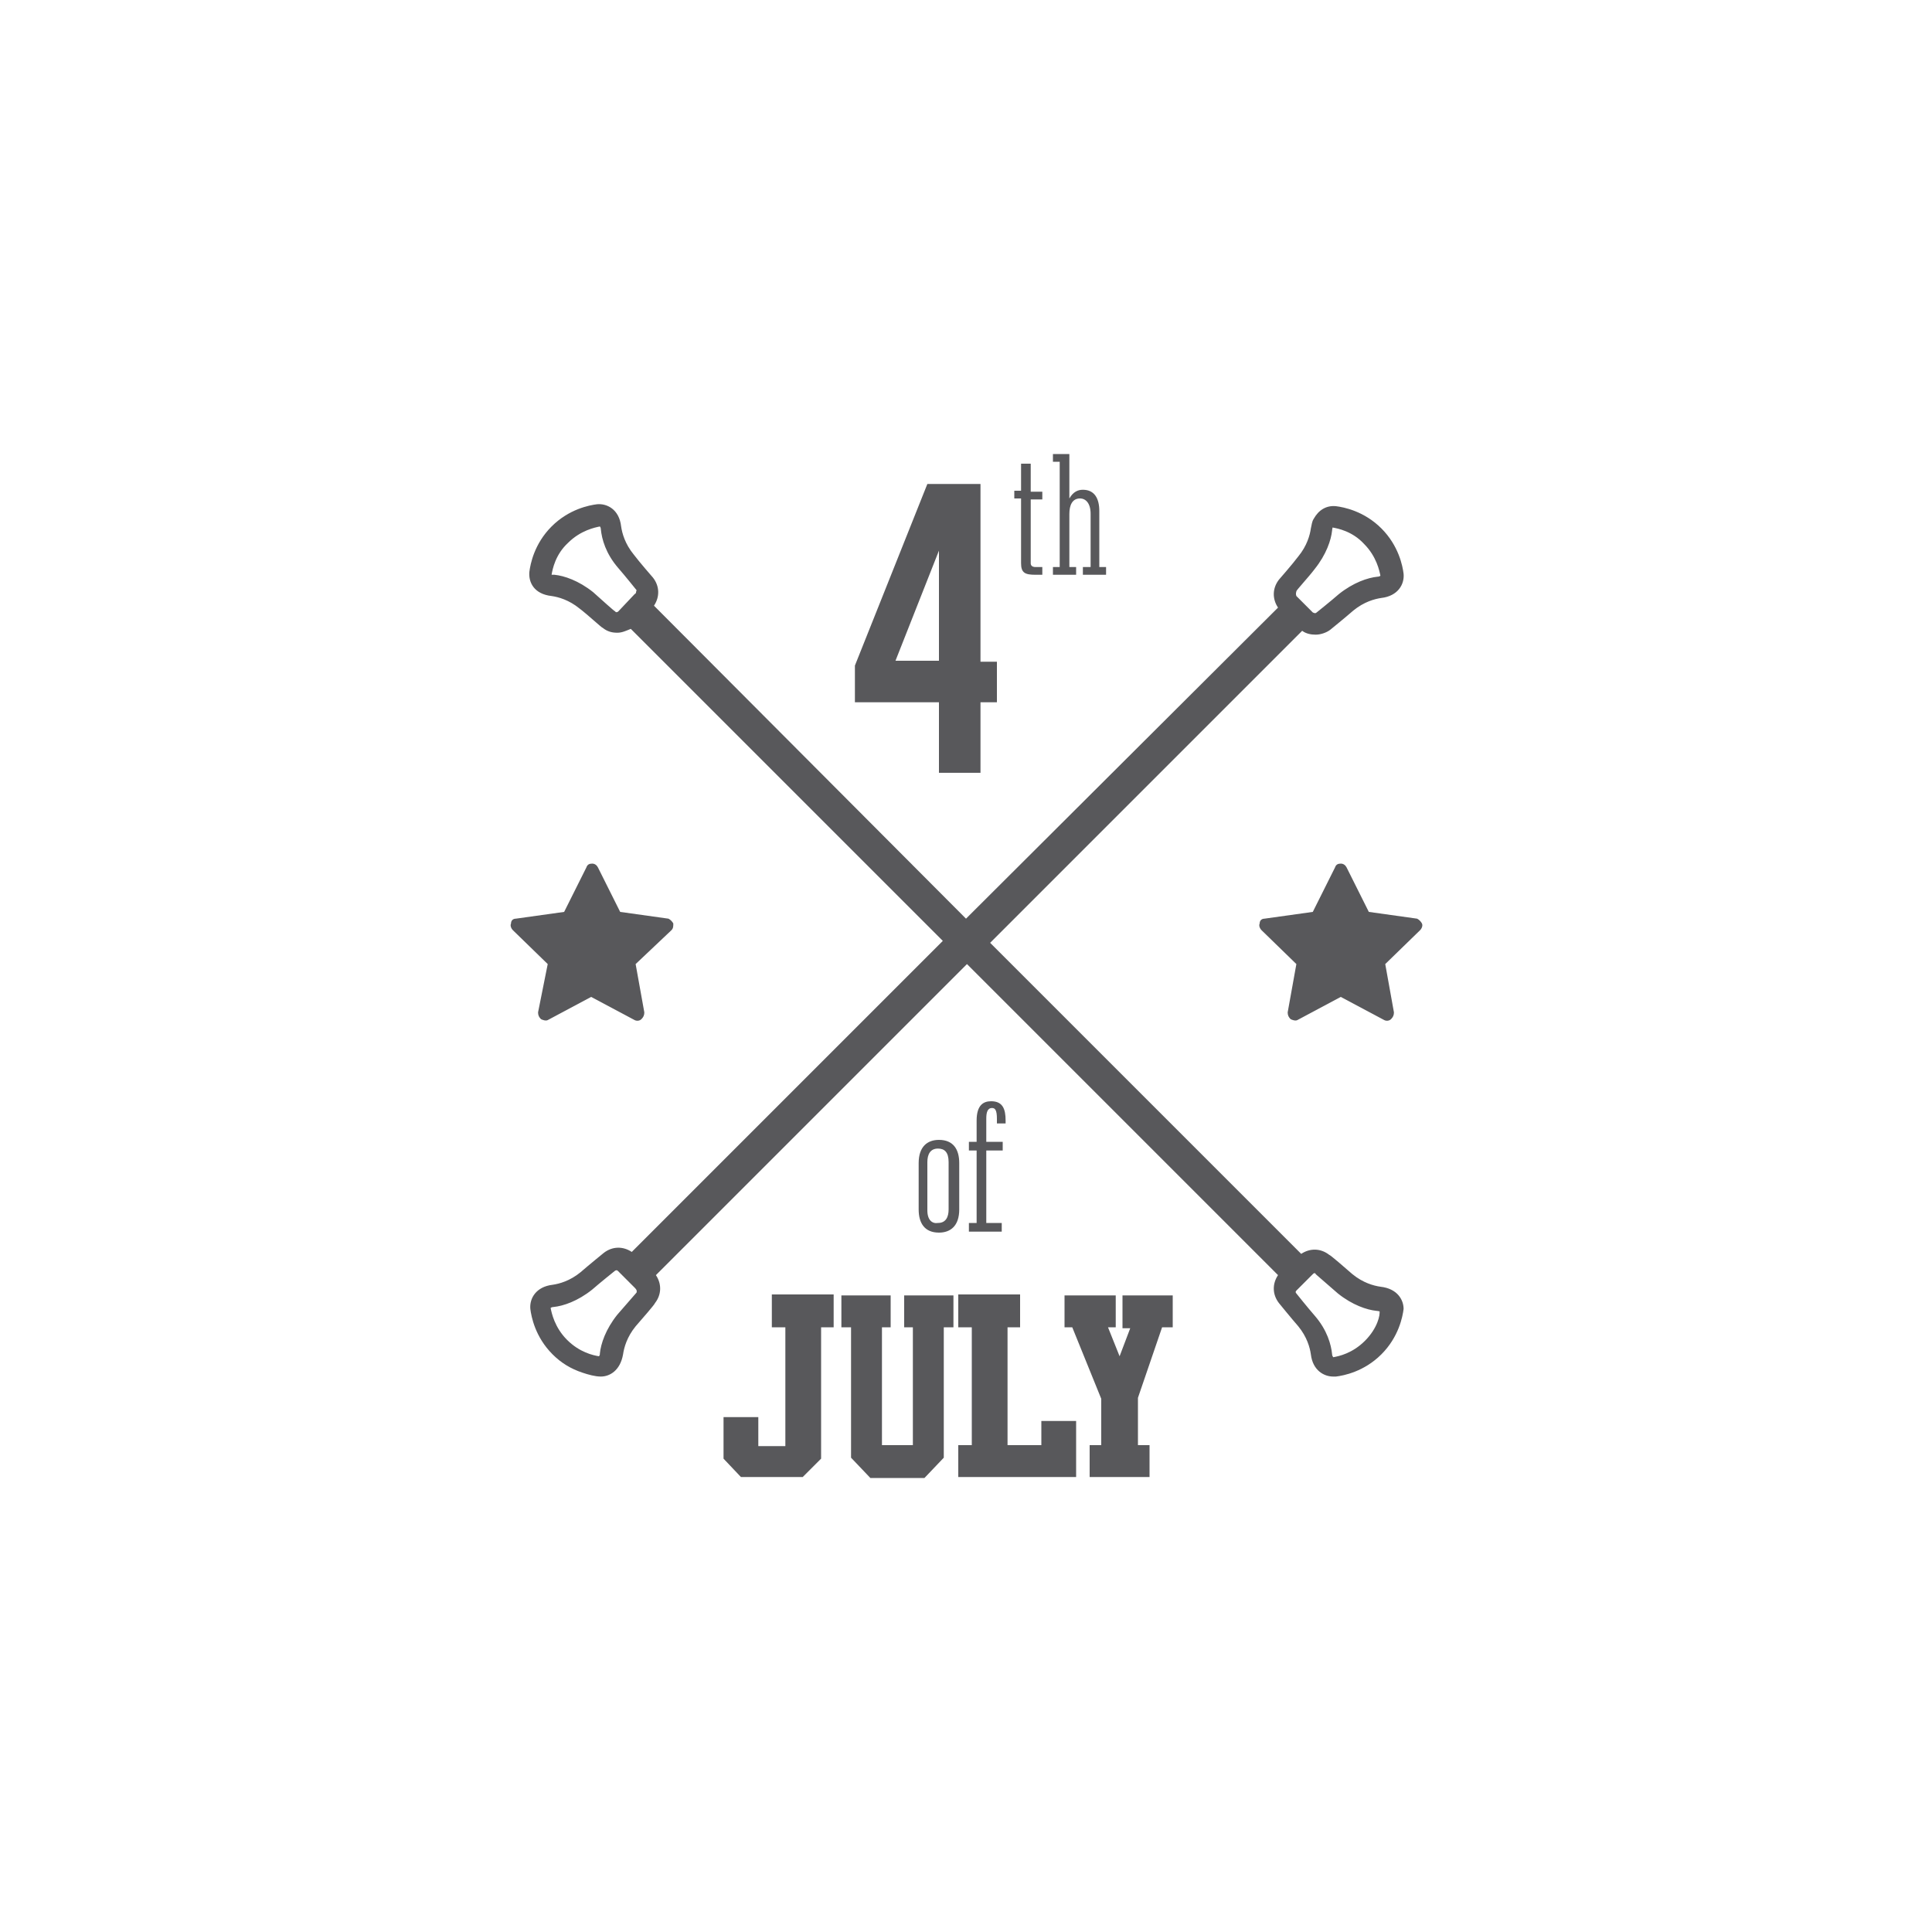
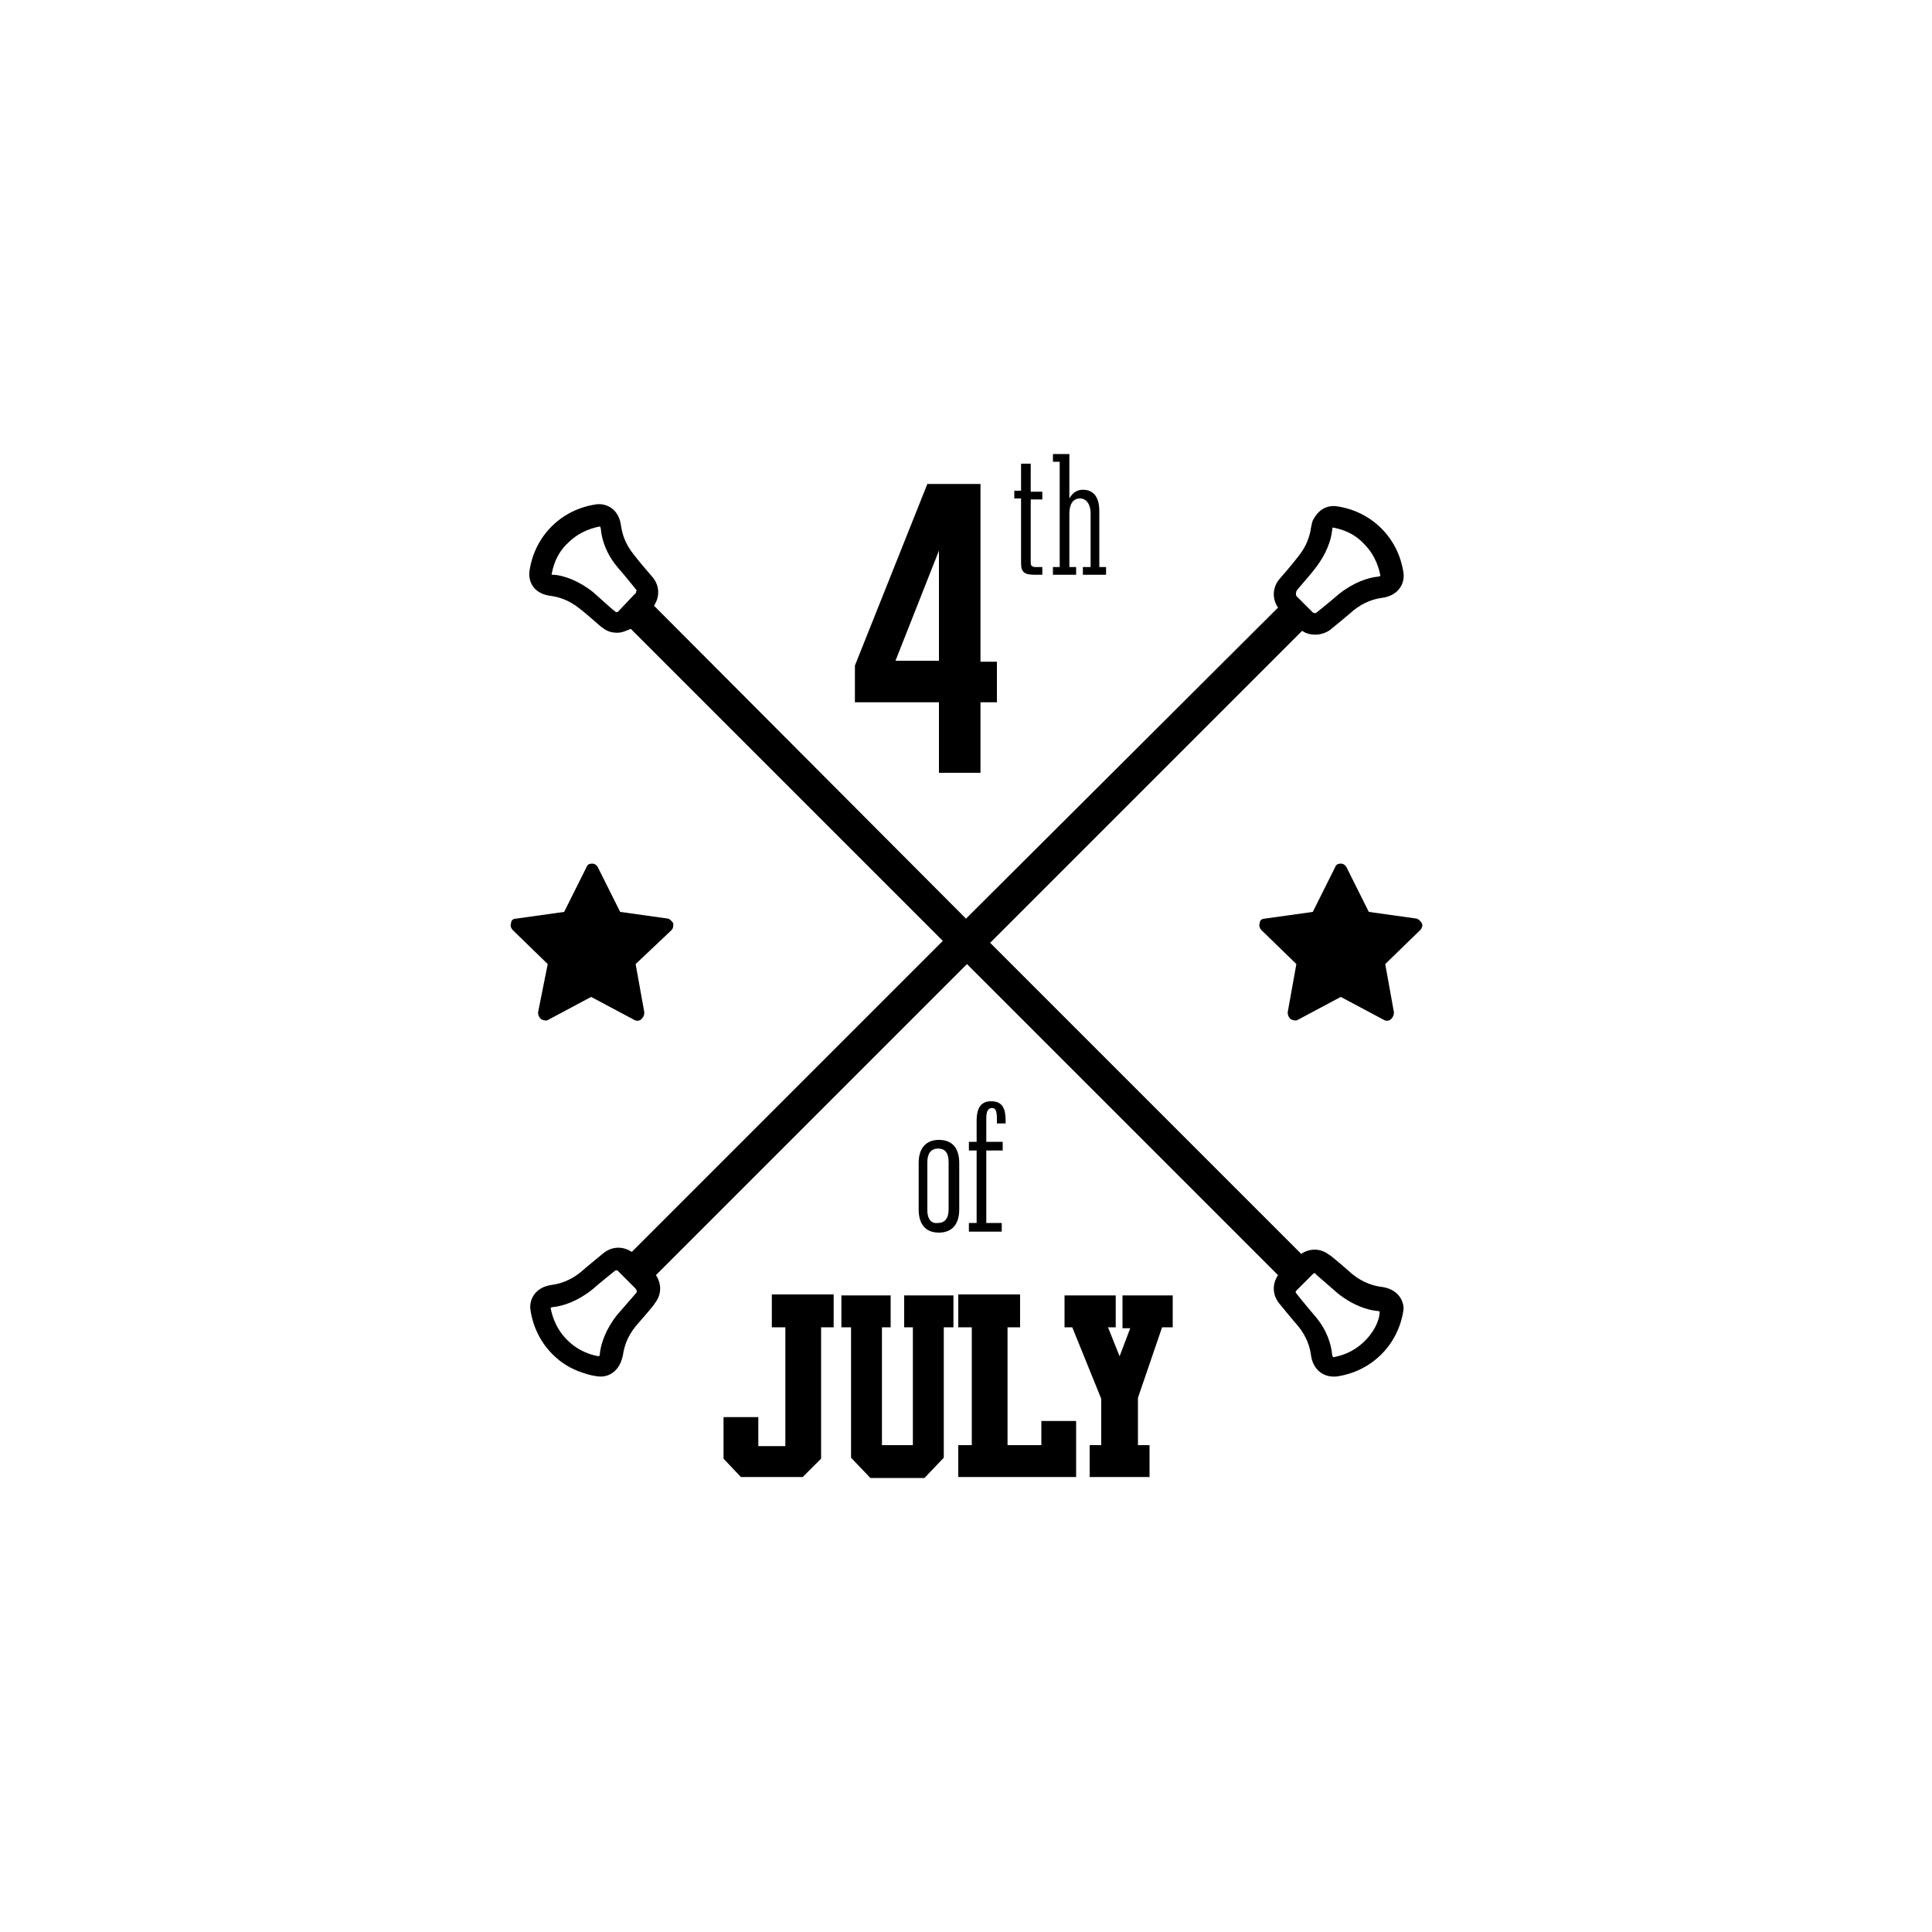
<svg xmlns="http://www.w3.org/2000/svg" viewBox="0 0 200 200">
-   <g fill="#58585B">
+   <g>
    <path d="M142.9 133.2c-.7-.1-1.8-.4-2.9-1.3-.8-.7-2.3-2-2.4-2-.9-.7-2-.7-2.9-.1l-32.2-32.2 32.3-32.3c.4.3.9.4 1.4.4.5 0 1.1-.2 1.5-.5 0 0 1.6-1.3 2.4-2 1.1-.9 2.2-1.2 2.9-1.3 1.7-.2 2.4-1.4 2.3-2.5-.1-.8-.5-2.9-2.3-4.7-1.8-1.8-3.9-2.2-4.7-2.3-1-.1-1.8.4-2.3 1.3-.2.3-.2.6-.3 1-.1.7-.4 1.8-1.3 2.9-.6.8-2 2.4-2 2.4-.7.9-.7 2-.1 2.9L100 95.1 67.7 62.7c.6-.9.6-2-.1-2.9 0 0-1.4-1.6-2-2.4-.9-1.1-1.2-2.2-1.3-2.9-.2-1.8-1.5-2.4-2.5-2.3-.8.1-2.9.5-4.7 2.3-1.8 1.8-2.2 3.9-2.3 4.7-.1 1.1.5 2.3 2.3 2.5.7.1 1.8.4 2.9 1.3.8.6 2.3 2 2.4 2 .5.4 1 .5 1.5.5s.9-.2 1.4-.4l32.3 32.3-32.2 32.2c-.9-.6-2-.6-2.9.1 0 0-1.6 1.3-2.4 2-1.1.9-2.2 1.2-2.9 1.3-1.7.2-2.4 1.4-2.3 2.5.1.8.5 2.9 2.3 4.7.9.9 1.9 1.5 3.1 1.9.6.2 1.3.4 1.9.4.9 0 2-.6 2.3-2.3.1-.7.4-1.8 1.3-2.9.7-.8 2-2.3 2-2.4.7-.9.7-2 .1-2.9l32.2-32.2 32.2 32.2c-.6.9-.6 2 .1 2.9 0 0 1.3 1.6 2 2.4.9 1.1 1.2 2.2 1.3 2.9.2 1.7 1.4 2.3 2.3 2.3h.3c.8-.1 2.9-.5 4.7-2.3 1.8-1.8 2.2-3.9 2.3-4.7 0-.9-.6-2.1-2.4-2.3zm-8.7-72c0-.1 1.3-1.5 1.9-2.3 1.2-1.5 1.7-3 1.8-4 0-.2.1-.3 0-.3.6.1 2.1.4 3.3 1.7 1.3 1.3 1.6 2.8 1.7 3.3 0 0-.1.1-.3.1-1 .1-2.5.6-4 1.8-.8.7-2.3 1.9-2.3 1.9-.1.1-.2.1-.4 0l-1.7-1.7c-.1-.3 0-.4 0-.5zm-68.5.3L64 63.3c-.1.1-.3.1-.3 0-.1 0-1.5-1.3-2.3-2-1.5-1.2-3-1.7-4-1.8h-.3c.1-.6.4-2.1 1.7-3.3 1.3-1.3 2.8-1.6 3.3-1.7 0 0 .1.1.1.3.1 1 .5 2.5 1.8 4 .7.8 1.9 2.3 1.9 2.3-.1.2 0 .3-.2.4zm.2 72.3s-1.3 1.5-2 2.3c-1.2 1.5-1.7 3-1.8 4 0 .1 0 .2-.1.3-.6-.1-2-.4-3.3-1.7-1.3-1.3-1.6-2.8-1.7-3.3 0 0 .1-.1.3-.1 1-.1 2.5-.6 4-1.8.8-.7 2.3-1.9 2.3-1.9s.1-.1.2-.1.1 0 .2.1l1.7 1.7c.3.3.2.4.2.5zm75.4 5c-1.3 1.3-2.7 1.6-3.3 1.7 0-.1-.1-.1-.1-.3-.1-1-.5-2.5-1.8-4-.7-.8-1.9-2.3-1.9-2.3-.1-.1-.1-.2 0-.3l1.7-1.7c.1-.1.1-.1.2-.1 0 0 .1 0 .1.1 0 0 1.5 1.3 2.3 2 1.5 1.2 3 1.7 4 1.8.2 0 .3.1.3 0 .1.4-.2 1.8-1.5 3.1z" />
    <path d="M116.2 137.5h.8l-1.1 2.9-1.2-3h.8v-3.3h-5.3v3.3h.8l3 7.4v4.8h-1.2v3.3h6.2v-3.3h-1.2v-4.9l2.5-7.3h1.1v-3.3h-5.2zM107.8 149.6h-3.5v-12.2h1.3V134h-6.4v3.4h1.4v12.2h-1.4v3.3h12.2v-5.8h-3.6zM93.6 137.4h.9v12.2h-3.2v-12.2h.9v-3.3h-5.1v3.3h1v13.5l2 2.1h5.6l2-2.1v-13.5h1v-3.3h-5.1zM79.9 137.4h1.4v12.3h-2.8v-3h-3.6v4.3l1.8 1.9h6.4L85 151v-13.6h1.3V134h-6.4zM100.3 126.6v.9h3.4v-.9h-1.6v-7.5h1.7v-.9h-1.7v-2.4c0-.6.1-1.1.6-1.1.3 0 .5.2.5 1.1v.5h.9v-.3c0-1.2-.3-2-1.5-2-.8 0-1.5.4-1.5 2v2.2h-.8v.9h.8v7.5h-.8zM99.3 125.2v-4.8c0-1.4-.6-2.4-2.1-2.4-1.2 0-2.1.7-2.1 2.4v4.8c0 1.4.6 2.4 2.1 2.4 1.2 0 2.1-.7 2.1-2.4zm-3.3.1v-5c0-.8.3-1.4 1.1-1.4.7 0 1.1.4 1.1 1.4v4.9c0 .8-.3 1.4-1.1 1.4-.6.1-1.1-.3-1.1-1.3zM147.2 95.6c-.1-.2-.3-.4-.5-.5l-5-.7-2.3-4.6c-.1-.2-.3-.4-.6-.4s-.5.1-.6.4l-2.3 4.6-5 .7c-.3 0-.5.2-.5.5-.1.2 0 .5.2.7l3.6 3.5-.9 5c0 .3.1.5.3.7.2.1.5.2.7.1l4.5-2.4 4.5 2.4c.2.1.5.1.7-.1.2-.2.3-.4.3-.7l-.9-5 3.6-3.5c.2-.2.3-.5.2-.7zM55.7 104.8c0 .3.1.5.3.7.2.1.5.2.7.1l4.5-2.4 4.5 2.4c.2.1.5.1.7-.1.2-.2.3-.4.3-.7l-.9-5 3.7-3.5c.2-.2.2-.4.2-.7-.1-.2-.3-.4-.5-.5l-5-.7-2.3-4.6c-.1-.2-.3-.4-.6-.4s-.5.1-.6.4l-2.3 4.6-5 .7c-.3 0-.5.2-.5.5-.1.2 0 .5.2.7l3.6 3.5-1 5zM111.4 58.7h-.7v-5.5c0-.9.3-1.6 1.1-1.6.6 0 1.1.5 1.1 1.6v5.5h-.8v.8h2.4v-.8h-.7v-5.8c0-1.3-.5-2.2-1.7-2.2-.5 0-1 .2-1.4.9V47H109v.8h.7v10.9h-.7v.8h2.4v-.8zM105.7 58.3c0 1 .4 1.2 1.5 1.2h.7v-.8h-.7c-.4 0-.5-.2-.5-.4v-6.6h1.2v-.8h-1.2V48h-1v2.8h-.7v.8h.7v6.7zM97.2 80h4.3v-7.3h1.7v-4.2h-1.7V50.1H96l-7.5 18.8v3.8h8.7V80zm-4.5-11.6L97.2 57v11.4h-4.5z" />
  </g>
</svg>
